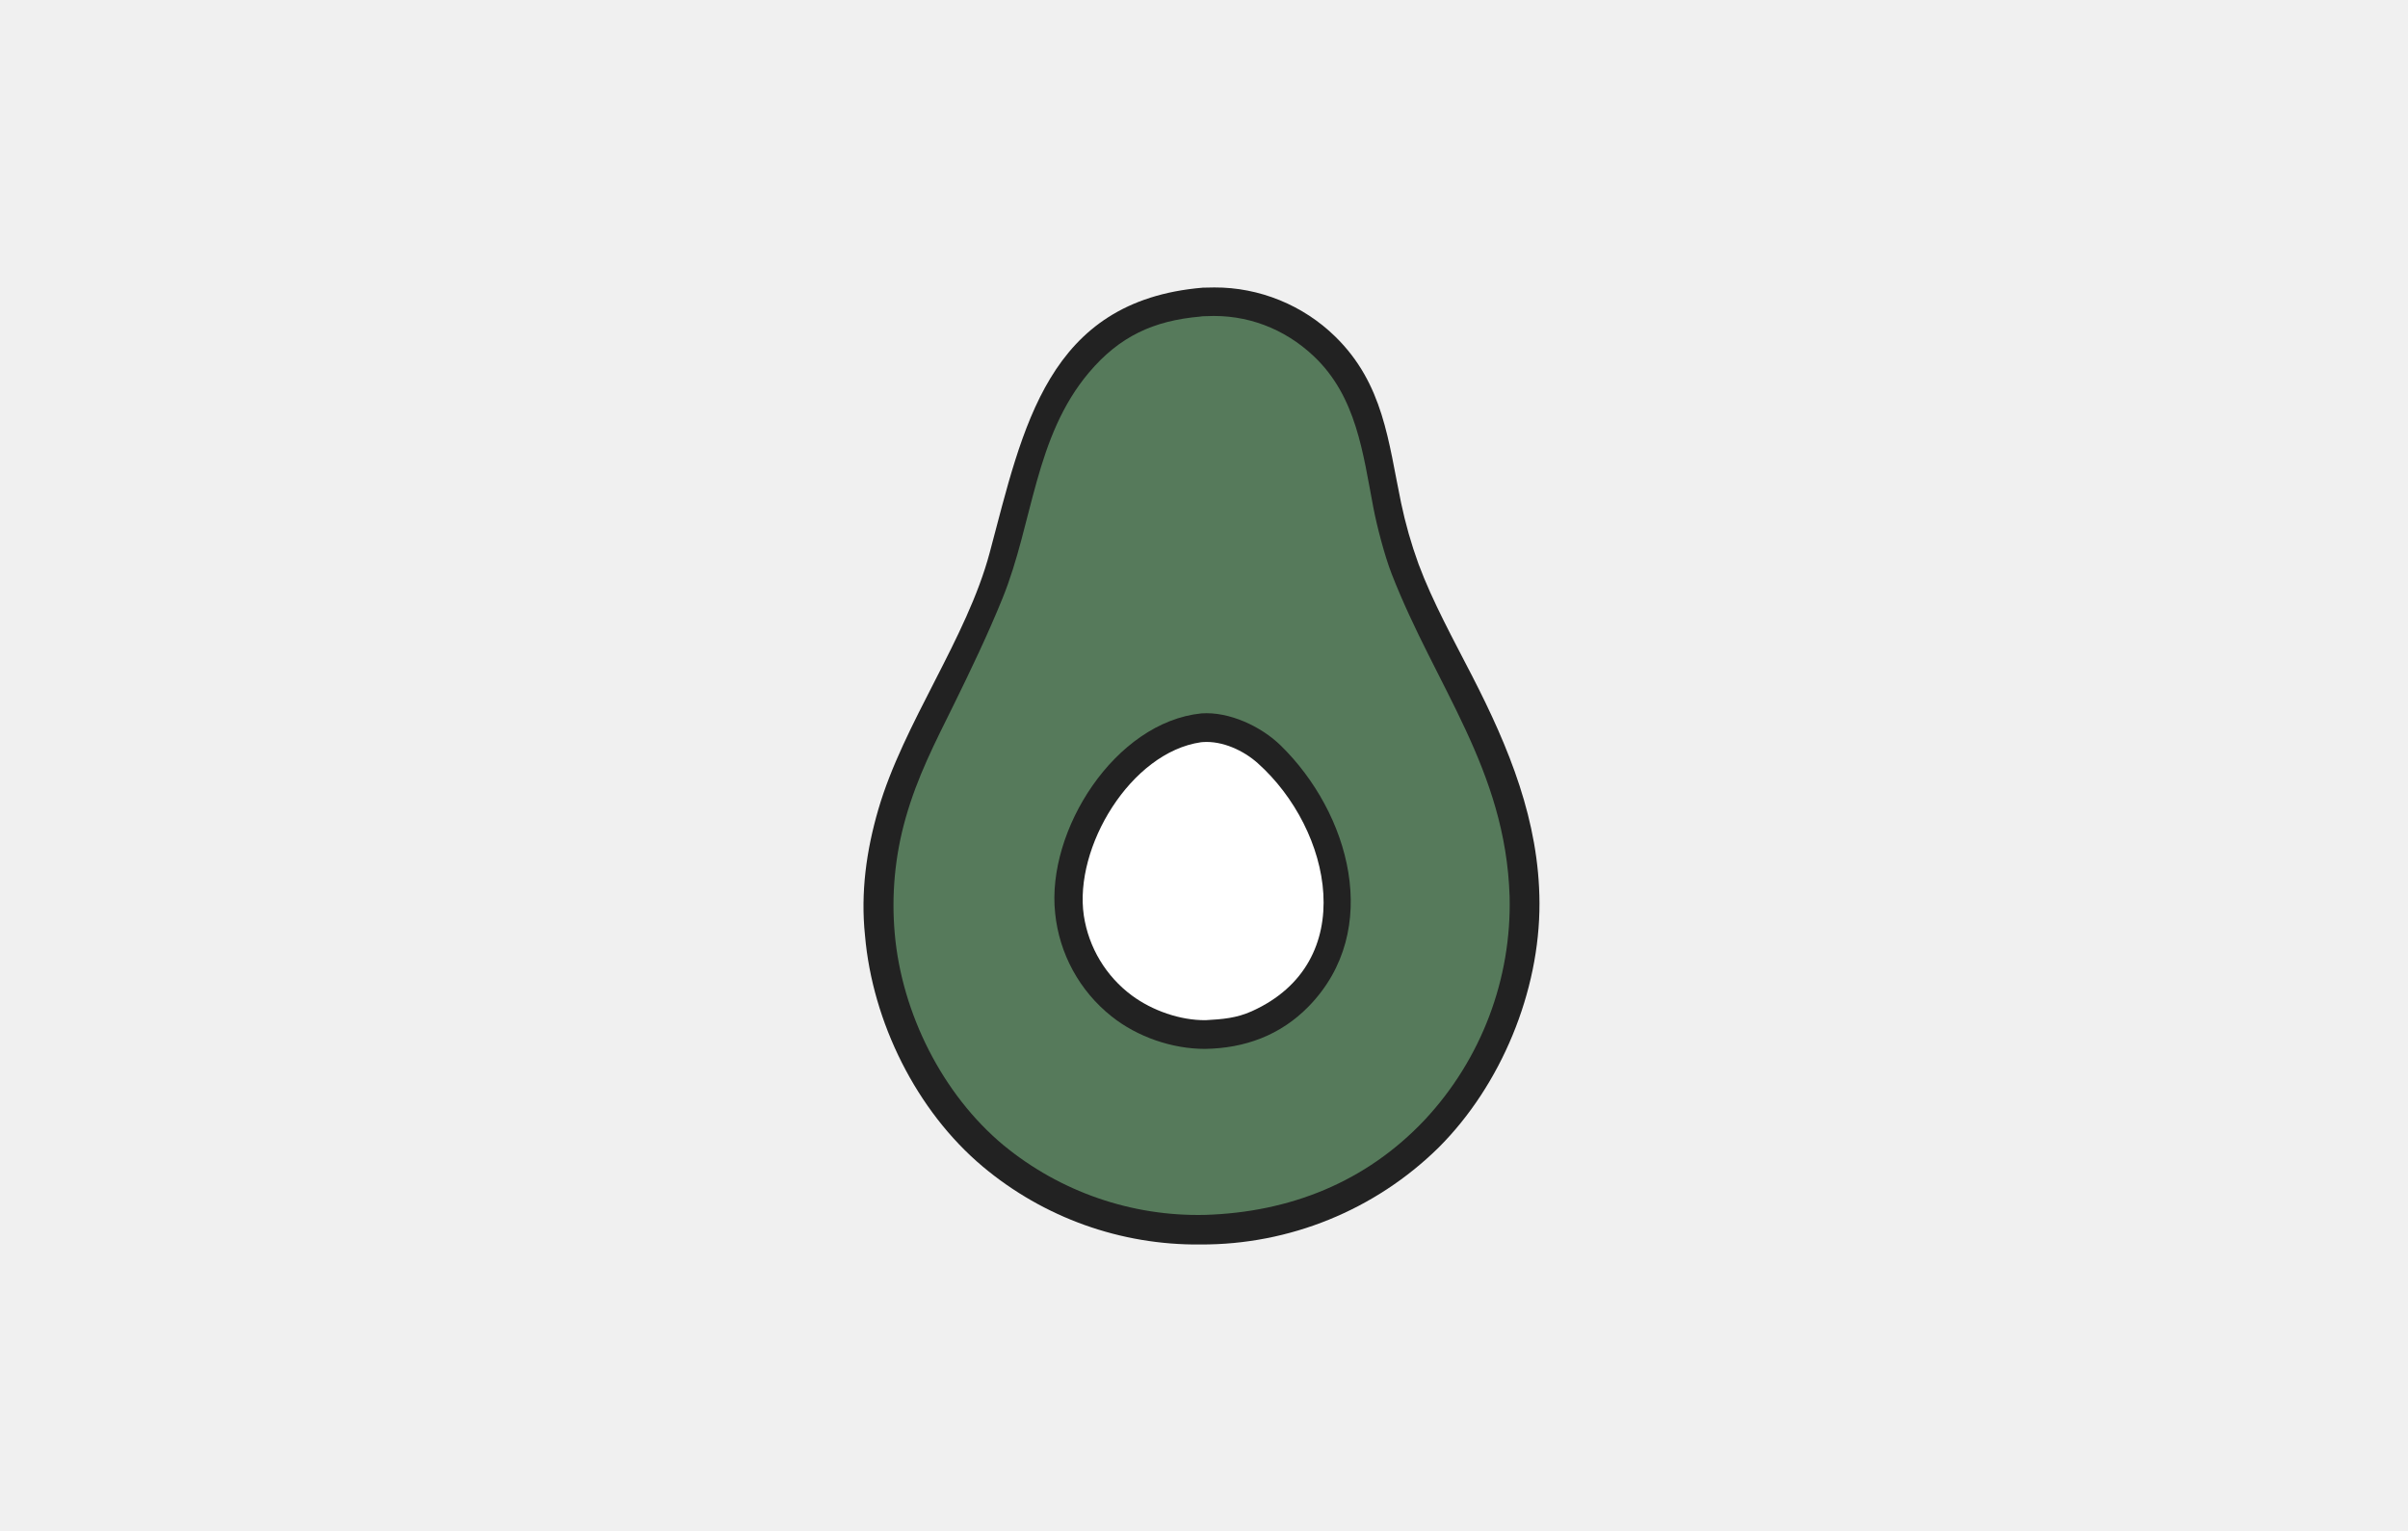
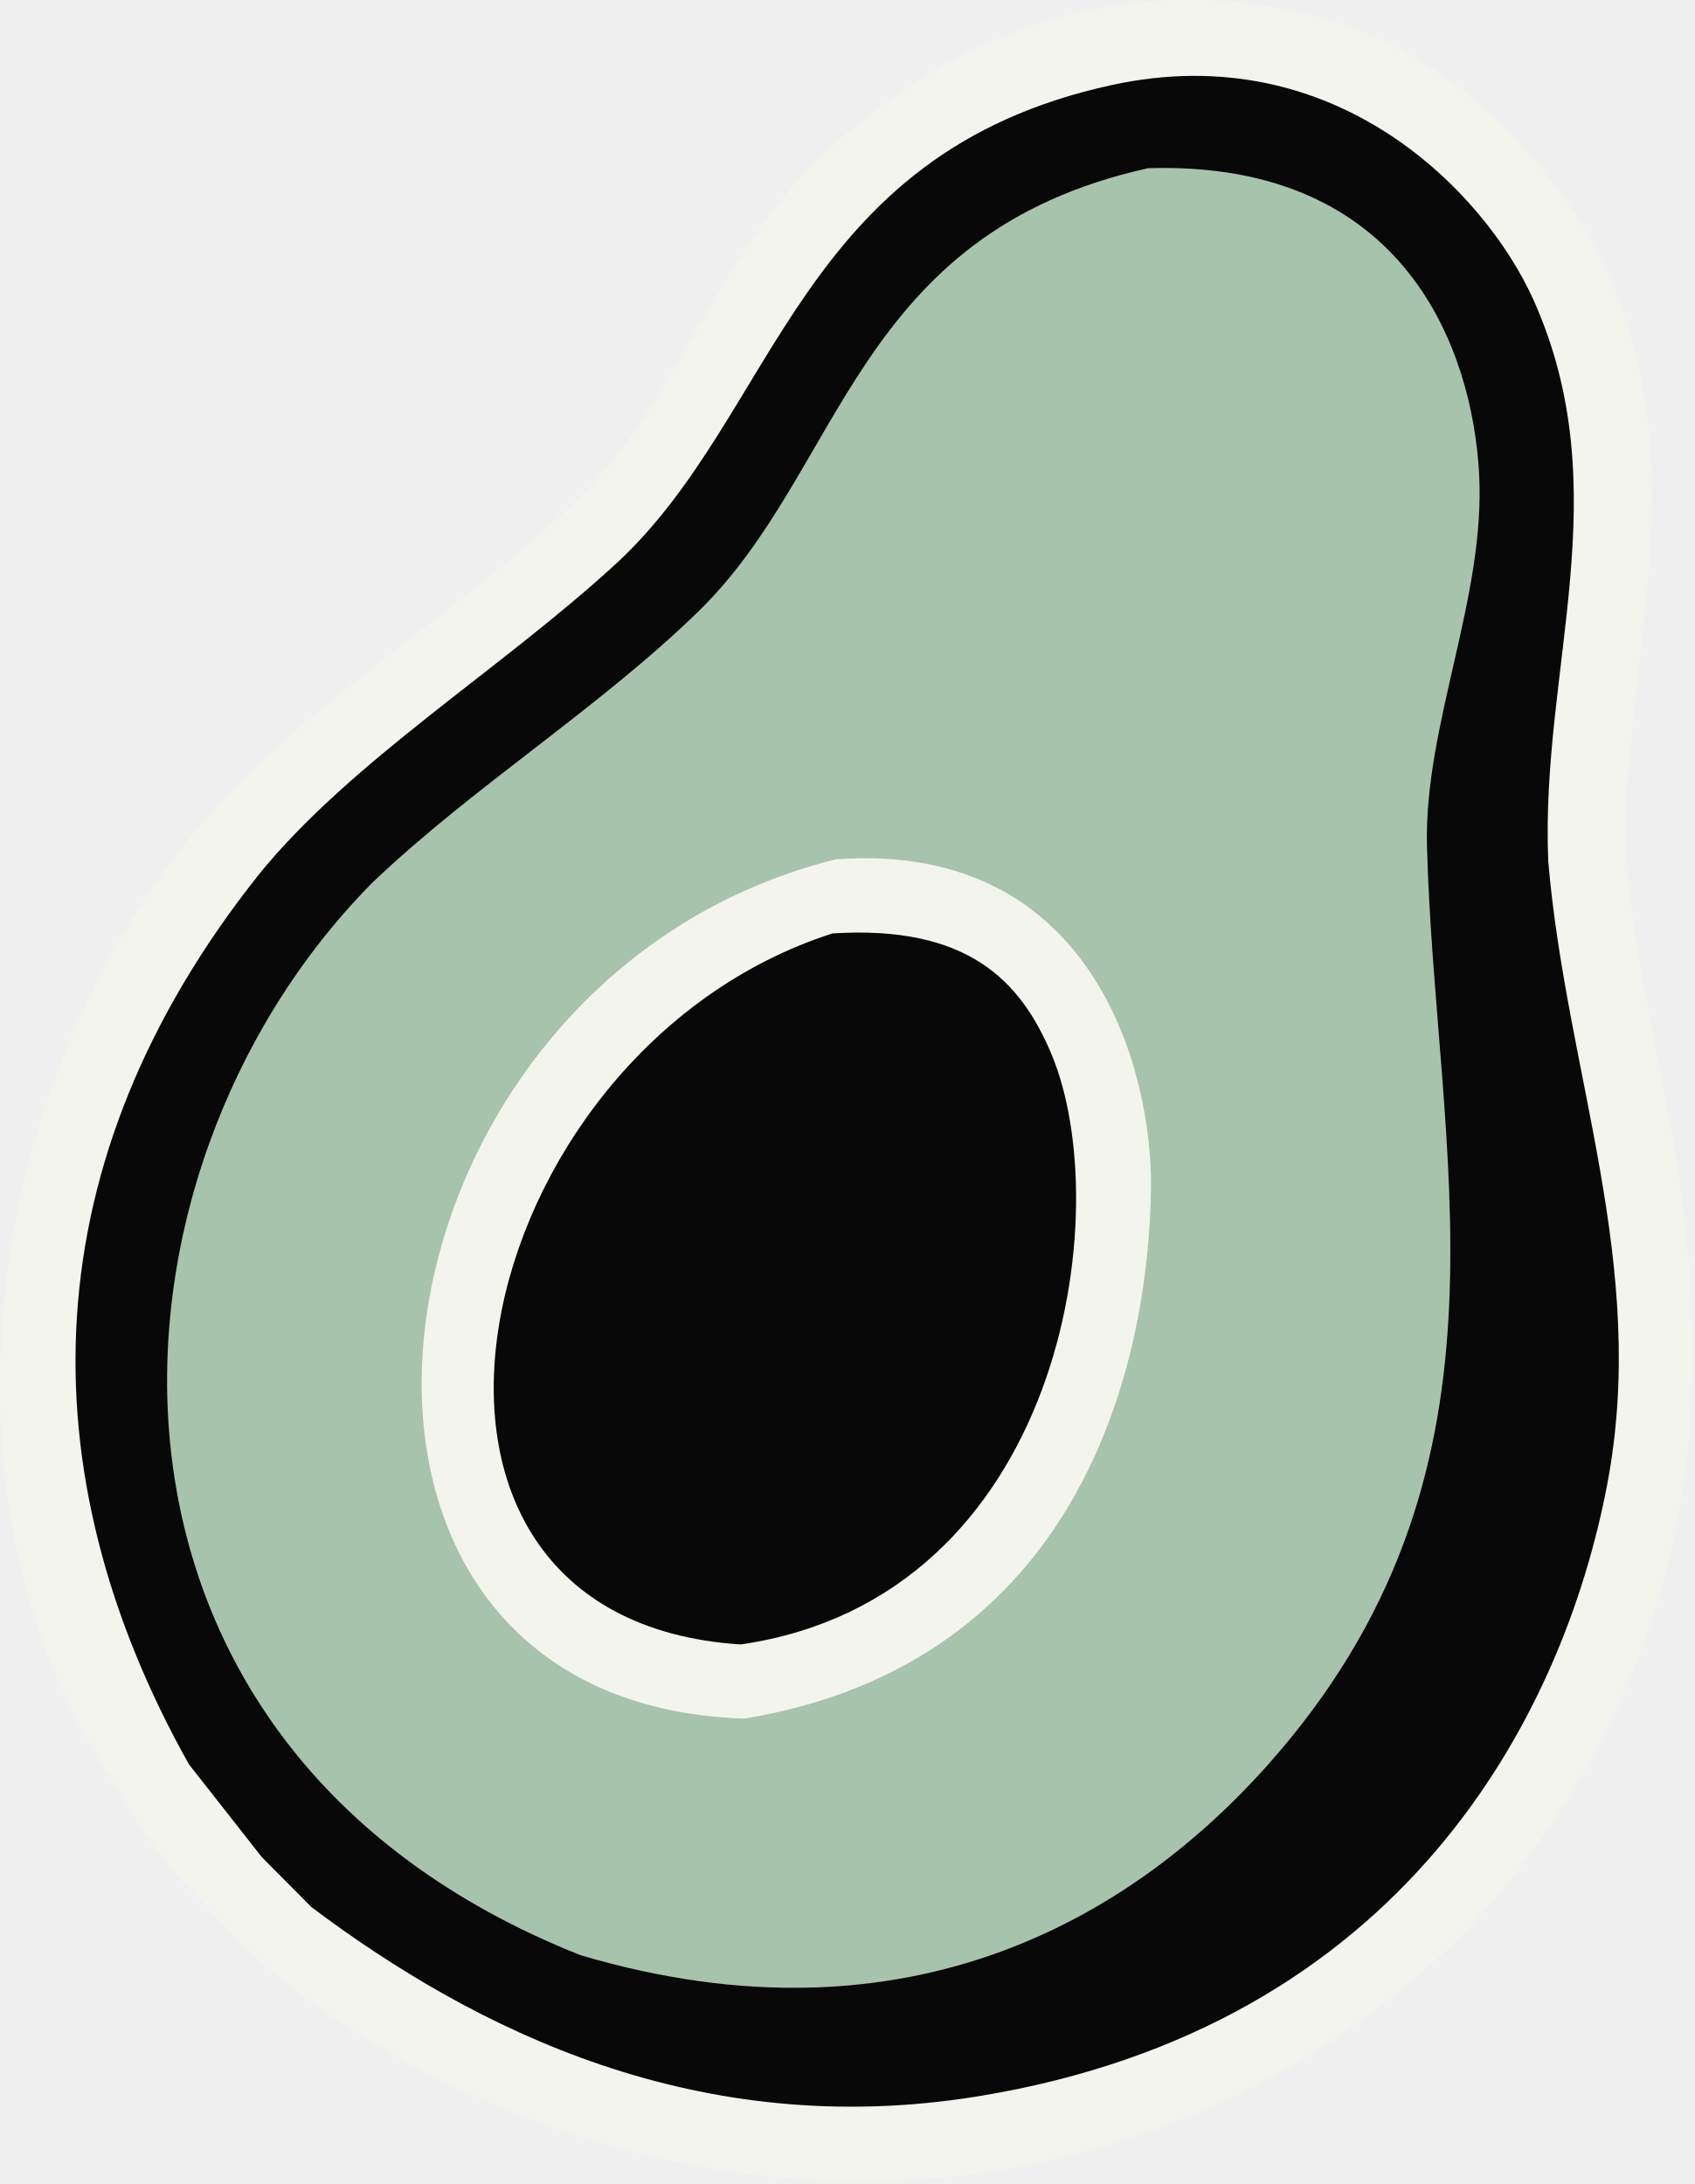
- <svg xmlns="http://www.w3.org/2000/svg" width="236" height="150" viewBox="-265 37 1784 1134">
-   <path fill="#222" d="M626.088 250.075C628.938 249.989 631.79 249.935 634.642 249.914C667.947 249.759 700.504 263.002 724.37 286.42C760.077 321.457 763.546 363.893 773 409.34C776.225 424.739 780.54 439.889 785.914 454.675C796.126 482.241 812.137 511.363 825.63 537.609C853.02 590.89 875.35 645.115 875.568 705.896C875.802 771.425 847.149 840.811 800.743 887.087C753.706 933.291 690.331 959.059 624.398 958.789C565.489 959.415 508.297 938.968 463.137 901.137C413.893 859.866 381.372 793.911 375.831 729.999C372.498 698.172 376.804 667.016 385.723 636.468C404.368 572.604 451.186 510.105 468.199 446.412C492.932 353.815 510.759 259.84 626.088 250.075Z" />
-   <path fill="#567A5B" d="M624.188 271.501C625.625 271.183 627.236 271.258 628.723 271.181C658.579 269.64 686.581 280.31 708.328 300.835C739.941 330.668 744.768 372.64 752.458 412.858C755.137 426.866 760.869 448.784 766.071 462.131C798.653 545.728 850.439 606.791 853.431 700.908C854.988 762.165 832.438 821.586 790.632 866.388C747.023 912.66 690.555 934.948 627.672 936.874C573.359 938.093 520.411 919.779 478.458 885.262C433.11 847.546 403.087 787.355 397.891 728.825C395.289 700.083 397.977 671.107 405.821 643.335C414.618 612.195 427.59 587.315 441.819 558.507C454.426 532.831 467.001 506.577 477.735 480.105C500.363 424.294 501.465 360.575 541.855 312.826C564.349 286.235 589.524 274.514 624.188 271.501Z" />
-   <path fill="#222" d="M625.103 565.403C645.699 563.941 669.376 575.06 683.857 589.213C734.678 638.878 759.667 725.791 704.677 782.308C683.758 803.808 657.248 813.488 627.679 813.909C603.408 813.941 577.431 804.959 558.458 789.787C534.778 770.978 519.716 743.387 516.701 713.297C510.165 652.105 561.039 571.93 625.103 565.403Z" />
-   <path fill="white" d="M624.747 586.784C625.215 586.732 625.685 586.688 626.155 586.654C640.622 585.625 656.273 592.85 666.846 602.304C721.944 651.575 742.81 749.875 662.381 786.037C650.979 791.164 640.613 791.946 628.319 792.643C609.434 792.856 588.719 785.573 573.582 774.385C554.352 760.132 541.545 738.848 537.959 715.182C530.461 664.575 572.75 594.254 624.747 586.784Z" />
+ <svg xmlns="http://www.w3.org/2000/svg" width="388" height="500" viewBox="0 0 388 500" fill="none">
+   <style>
+   [fill="#7D967A"], [fill="#9BB29B"] { fill: #A8C3AC; }
+   [stroke="#7D967A"], [stroke="#9BB29B"] { stroke: #A8C3AC; }
+   [fill="#0B0B0A"], [fill="#020202"] { fill: #080808; }
+   [stroke="#0B0B0A"], [stroke="#020202"] { stroke: #080808; }
+   [fill="#F6F3EF"], [fill="#FDF7E5"], [fill="#FEFDF4"], [fill="#FEFBE5"] { fill: #F4F4EF; }
+   [stroke="#F6F3EF"], [stroke="#FDF7E5"], [stroke="#FEFDF4"], [stroke="#FEFBE5"] { stroke: #F4F4EF; }
+ </style>
+   <path d="M26.803 409.122C-14.247 348.952 -5.417 262.906 34.773 203.466C59.593 166.762 95.833 147.985 129.923 116.631C157.763 91.015 164.233 51.922 198.463 26.946C222.183 7.579 258.063 -6.769 299.453 3.32C329.743 10.709 349.933 32.625 361.323 50.122C390.073 97.024 373.353 142.436 371.933 190.128C372.763 212.605 378.363 235.721 382.403 258.037C393.023 316.627 389.113 373.898 347.383 428.268C310.023 476.94 230.733 517.373 139.143 490.978C101.393 480.09 65.993 458.953 47.313 436.367C38.413 427.868 32.193 418.59 26.803 409.122Z" fill="#FDF7E5" />
+   <path d="M43.343 404.092C5.463 336.644 7.313 265.556 59.213 200.257C80.253 174.261 114.683 153.255 140.943 129.119C178.153 94.924 182.103 35.164 254.533 19.457C305.833 8.329 339.993 44.183 350.973 68.539C370.743 112.431 352.513 153.115 354.413 197.247C358.613 246.149 377.443 289.782 367.893 339.903C357.843 392.674 321.363 463.972 224.033 479.9C159.783 490.418 108.613 464.662 71.133 436.497L59.893 425.169L43.343 404.092Z" fill="#020202" />
+   <path d="M262.823 38.504C322.223 36.704 337.033 80.717 338.573 108.312C340.163 136.698 325.963 165.923 326.643 193.658C328.543 264.356 349.433 334.214 293.233 400.573C261.083 438.527 208.463 469.962 132.933 447.635C12.663 399.933 18.953 269.105 85.213 202.096C108.243 180.1 137.123 162.163 159.913 139.937C193.333 107.352 195.413 53.461 262.823 38.504Z" fill="#9BB29B" />
+   <path d="M191.383 196.717C251.053 192.458 263.773 246.389 263.473 271.885C262.993 312.368 247.333 380.736 170.393 393.454C58.803 389.885 79.983 224.393 191.383 196.717Z" fill="#FDF7E5" />
+   <path d="M190.563 213.695C221.573 211.745 233.593 224.593 240.593 241.1C255.923 277.254 243.213 365.809 169.533 376.477C78.383 370.618 106.333 240.72 190.563 213.695Z" fill="#020202" />
+   <path d="M26.803 409.122C29.883 409.482 32.943 409.881 35.983 410.321C38.003 408.322 38.893 407.522 41.323 405.622L43.343 404.092L59.893 425.169C54.113 426.459 48.783 426.869 45.923 429.308C47.613 431.628 49.233 433.897 51.073 436.177L47.313 436.367C38.413 427.868 32.193 418.59 26.803 409.122Z" fill="#FEFDF4" />
+   <path d="M59.893 425.169L71.133 436.497C70.203 441.146 73.473 443.826 66.173 446.435C59.723 444.496 55.413 439.856 51.073 436.177C49.233 433.897 47.613 431.628 45.923 429.308C48.783 426.869 54.113 426.459 59.893 425.169Z" fill="#FEFBE5" />
</svg>
